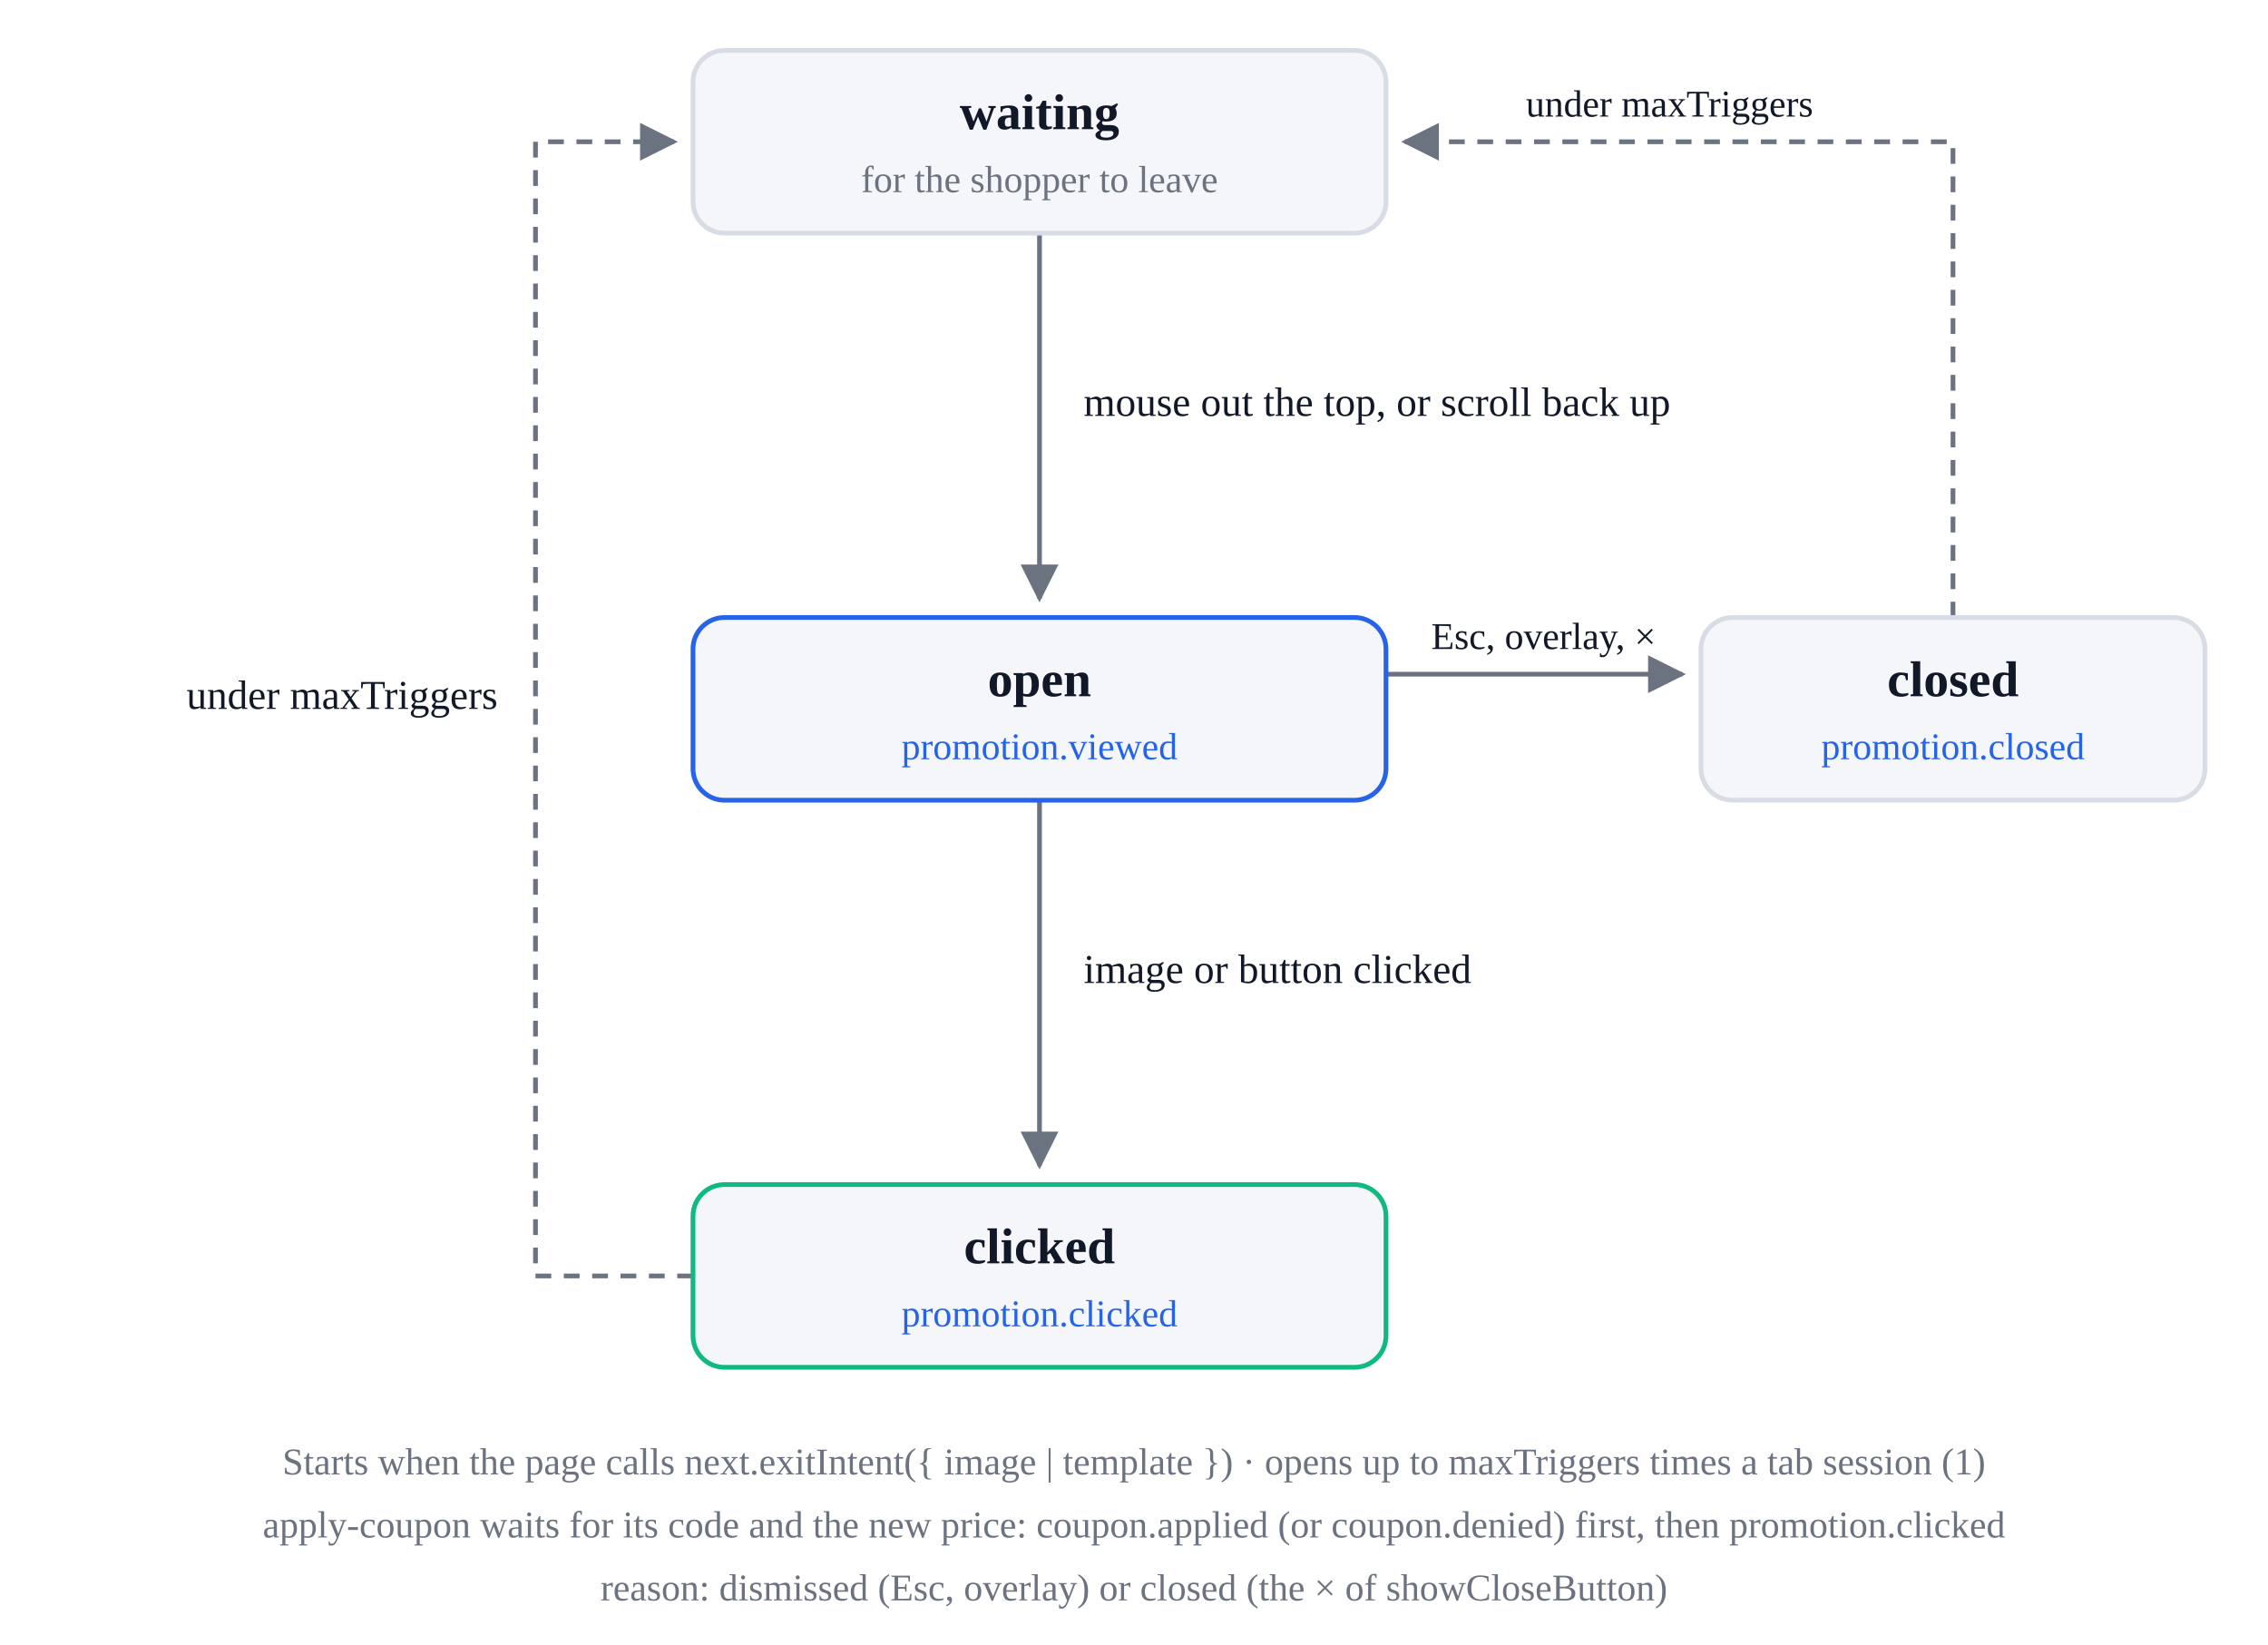
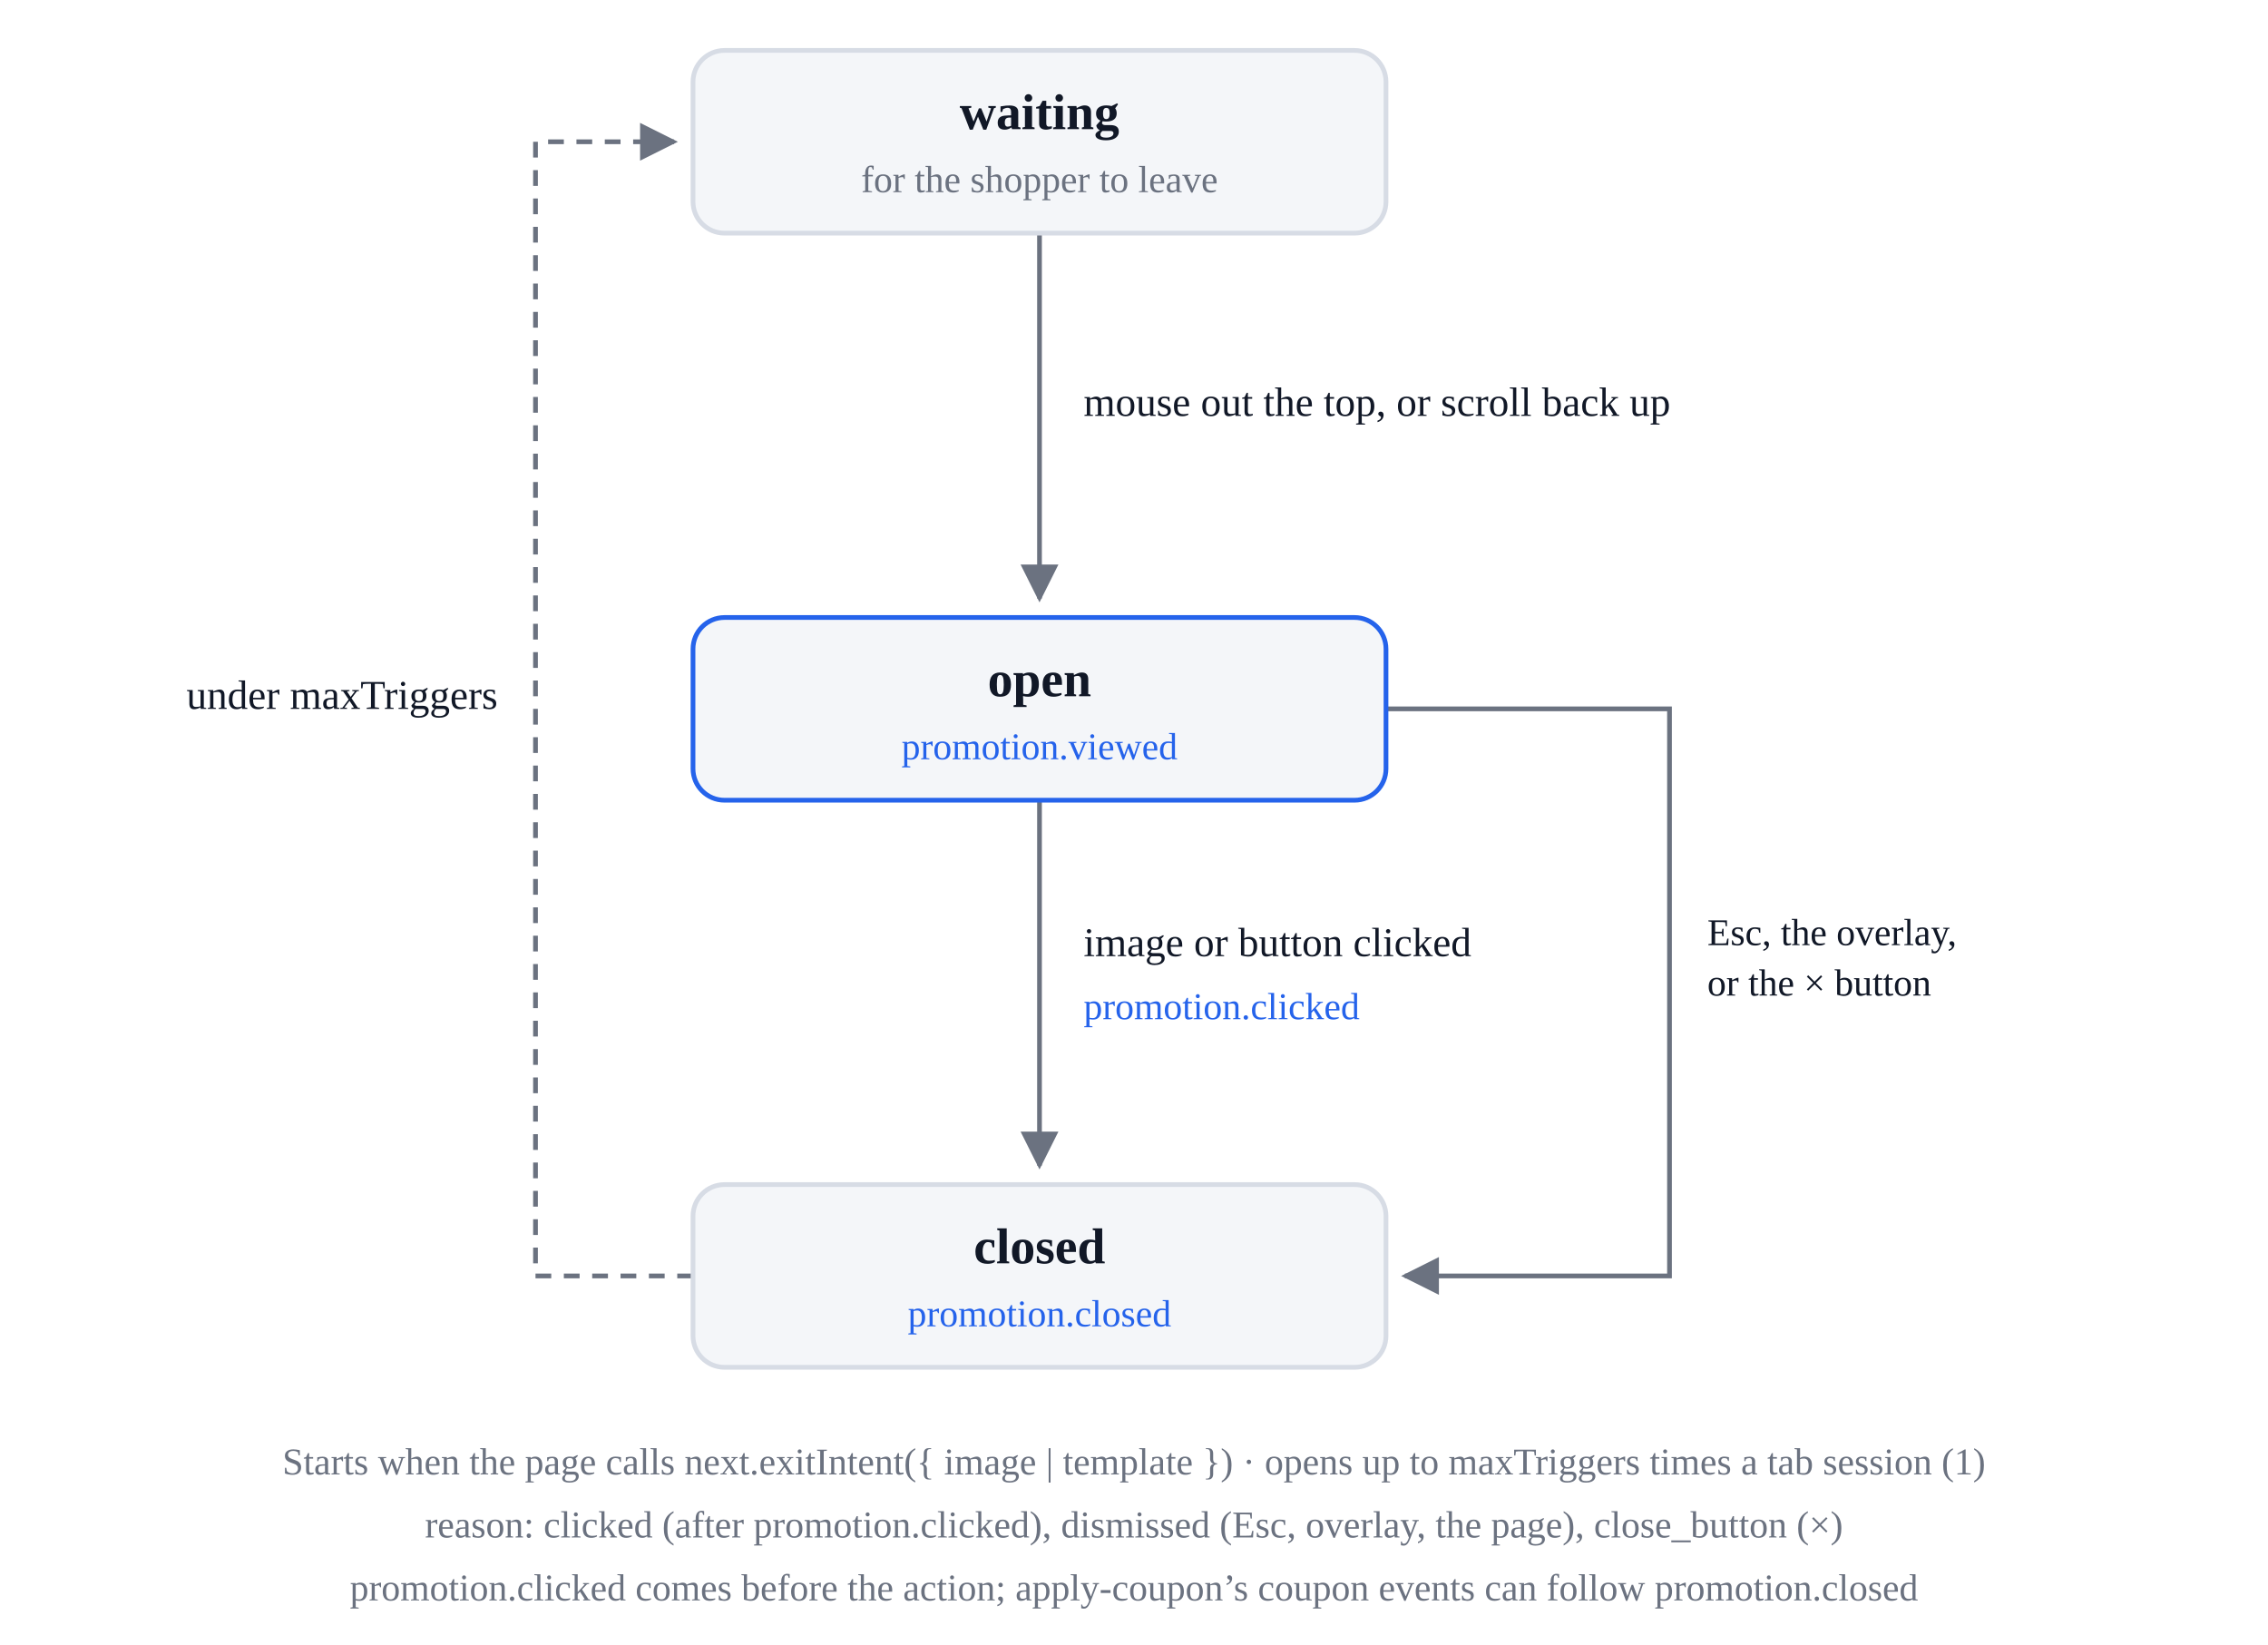
<svg xmlns="http://www.w3.org/2000/svg" viewBox="0 0 720 522" width="720" height="522" role="img" aria-labelledby="promotions-lifecycle-title promotions-lifecycle-desc" style="font-family: var(--clean-font-body, system-ui, sans-serif)">
  <defs>
    <marker id="promotions-lifecycle-arrow" viewBox="0 0 10 10" refX="9" refY="5" markerWidth="8" markerHeight="8" orient="auto-start-reverse">
      <path d="M0,0 L10,5 L0,10 z" style="fill: var(--clean-fg-muted, #6b7280)" />
    </marker>
  </defs>
  <g>
    <path d="M330 74 V190" marker-end="url(#promotions-lifecycle-arrow)" style="fill: none; stroke: var(--clean-fg-muted, #6b7280); stroke-width: 1.5" />
    <text x="344" y="132" text-anchor="start" style="fill: var(--clean-fg, #111827); font-size: 13px">mouse out the top, or scroll back up</text>
    <path d="M330 254 V370" marker-end="url(#promotions-lifecycle-arrow)" style="fill: none; stroke: var(--clean-fg-muted, #6b7280); stroke-width: 1.5" />
-     <text x="344" y="312" text-anchor="start" style="fill: var(--clean-fg, #111827); font-size: 13px">image or button clicked</text>
-     <path d="M440 214 H534" marker-end="url(#promotions-lifecycle-arrow)" style="fill: none; stroke: var(--clean-fg-muted, #6b7280); stroke-width: 1.5" />
-     <text x="490" y="206" text-anchor="middle" style="fill: var(--clean-fg, #111827); font-size: 12px">Esc, overlay, ×</text>
+     <text x="344" y="303.5" text-anchor="start" style="fill: var(--clean-fg, #111827); font-size: 13px">image or button clicked</text>
+     <text x="344" y="323.5" text-anchor="start" style="fill: var(--clean-accent, #2563eb); font-size: 12px; font-family: var(--clean-font-mono, ui-monospace, monospace)">promotion.clicked</text>
+     <path d="M440 225 H530 V405 H446" marker-end="url(#promotions-lifecycle-arrow)" style="fill: none; stroke: var(--clean-fg-muted, #6b7280); stroke-width: 1.5" />
+     <text x="542" y="300" text-anchor="start" style="fill: var(--clean-fg, #111827); font-size: 12px">Esc, the overlay,</text>
+     <text x="542" y="316" text-anchor="start" style="fill: var(--clean-fg, #111827); font-size: 12px">or the × button</text>
    <path d="M220 405 H170 V45 H214" marker-end="url(#promotions-lifecycle-arrow)" style="fill: none; stroke: var(--clean-fg-muted, #6b7280); stroke-width: 1.5; stroke-dasharray: 5 4" />
    <text x="158" y="225" text-anchor="end" style="fill: var(--clean-fg, #111827); font-size: 13px">under maxTriggers</text>
-     <path d="M620 196 V45 H446" marker-end="url(#promotions-lifecycle-arrow)" style="fill: none; stroke: var(--clean-fg-muted, #6b7280); stroke-width: 1.5; stroke-dasharray: 5 4" />
-     <text x="530" y="37" text-anchor="middle" style="fill: var(--clean-fg, #111827); font-size: 12px">under maxTriggers</text>
  </g>
  <g text-anchor="middle">
    <rect x="220" y="16" width="220" height="58" rx="10" style="fill: var(--clean-bg-muted, #f4f6f9); stroke: var(--clean-border, #d7dce5); stroke-width: 1.5" />
    <text x="330" y="41" style="fill: var(--clean-fg, #111827); font-size: 16px; font-weight: 600">waiting</text>
    <text x="330" y="61" style="fill: var(--clean-fg-muted, #6b7280); font-size: 12px">for the shopper to leave</text>
    <rect x="220" y="196" width="220" height="58" rx="10" style="fill: var(--clean-bg-muted, #f4f6f9); stroke: var(--clean-accent, #2563eb); stroke-width: 1.5" />
    <text x="330" y="221" style="fill: var(--clean-fg, #111827); font-size: 16px; font-weight: 600">open</text>
    <text x="330" y="241" style="fill: var(--clean-accent, #2563eb); font-size: 12px; font-family: var(--clean-font-mono, ui-monospace, monospace)">promotion.viewed</text>
-     <rect x="220" y="376" width="220" height="58" rx="10" style="fill: var(--clean-bg-muted, #f4f6f9); stroke: var(--color-emerald-500, #10b981); stroke-width: 1.5" />
-     <text x="330" y="401" style="fill: var(--clean-fg, #111827); font-size: 16px; font-weight: 600">clicked</text>
-     <text x="330" y="421" style="fill: var(--clean-accent, #2563eb); font-size: 12px; font-family: var(--clean-font-mono, ui-monospace, monospace)">promotion.clicked</text>
-     <rect x="540" y="196" width="160" height="58" rx="10" style="fill: var(--clean-bg-muted, #f4f6f9); stroke: var(--clean-border, #d7dce5); stroke-width: 1.5" />
-     <text x="620" y="221" style="fill: var(--clean-fg, #111827); font-size: 16px; font-weight: 600">closed</text>
-     <text x="620" y="241" style="fill: var(--clean-accent, #2563eb); font-size: 12px; font-family: var(--clean-font-mono, ui-monospace, monospace)">promotion.closed</text>
+     <rect x="220" y="376" width="220" height="58" rx="10" style="fill: var(--clean-bg-muted, #f4f6f9); stroke: var(--clean-border, #d7dce5); stroke-width: 1.5" />
+     <text x="330" y="401" style="fill: var(--clean-fg, #111827); font-size: 16px; font-weight: 600">closed</text>
+     <text x="330" y="421" style="fill: var(--clean-accent, #2563eb); font-size: 12px; font-family: var(--clean-font-mono, ui-monospace, monospace)">promotion.closed</text>
  </g>
  <text x="360" y="468" text-anchor="middle" style="font-size: 12px">
    <tspan style="fill: var(--clean-fg-muted, #6b7280)">Starts when the page calls next.exitIntent({ image | template }) · opens up to maxTriggers times a tab session (1)</tspan>
  </text>
  <text x="360" y="488" text-anchor="middle" style="font-size: 12px">
-     <tspan style="fill: var(--clean-fg-muted, #6b7280)">apply-coupon waits for its code and the new price: coupon.applied (or coupon.denied) first, then promotion.clicked</tspan>
+     <tspan style="fill: var(--clean-fg-muted, #6b7280)">reason: clicked (after promotion.clicked), dismissed (Esc, overlay, the page), close_button (×)</tspan>
  </text>
  <text x="360" y="508" text-anchor="middle" style="font-size: 12px">
-     <tspan style="fill: var(--clean-fg-muted, #6b7280)">reason: dismissed (Esc, overlay) or closed (the × of showCloseButton)</tspan>
+     <tspan style="fill: var(--clean-fg-muted, #6b7280)">promotion.clicked comes before the action; apply-coupon’s coupon events can follow promotion.closed</tspan>
  </text>
</svg>
